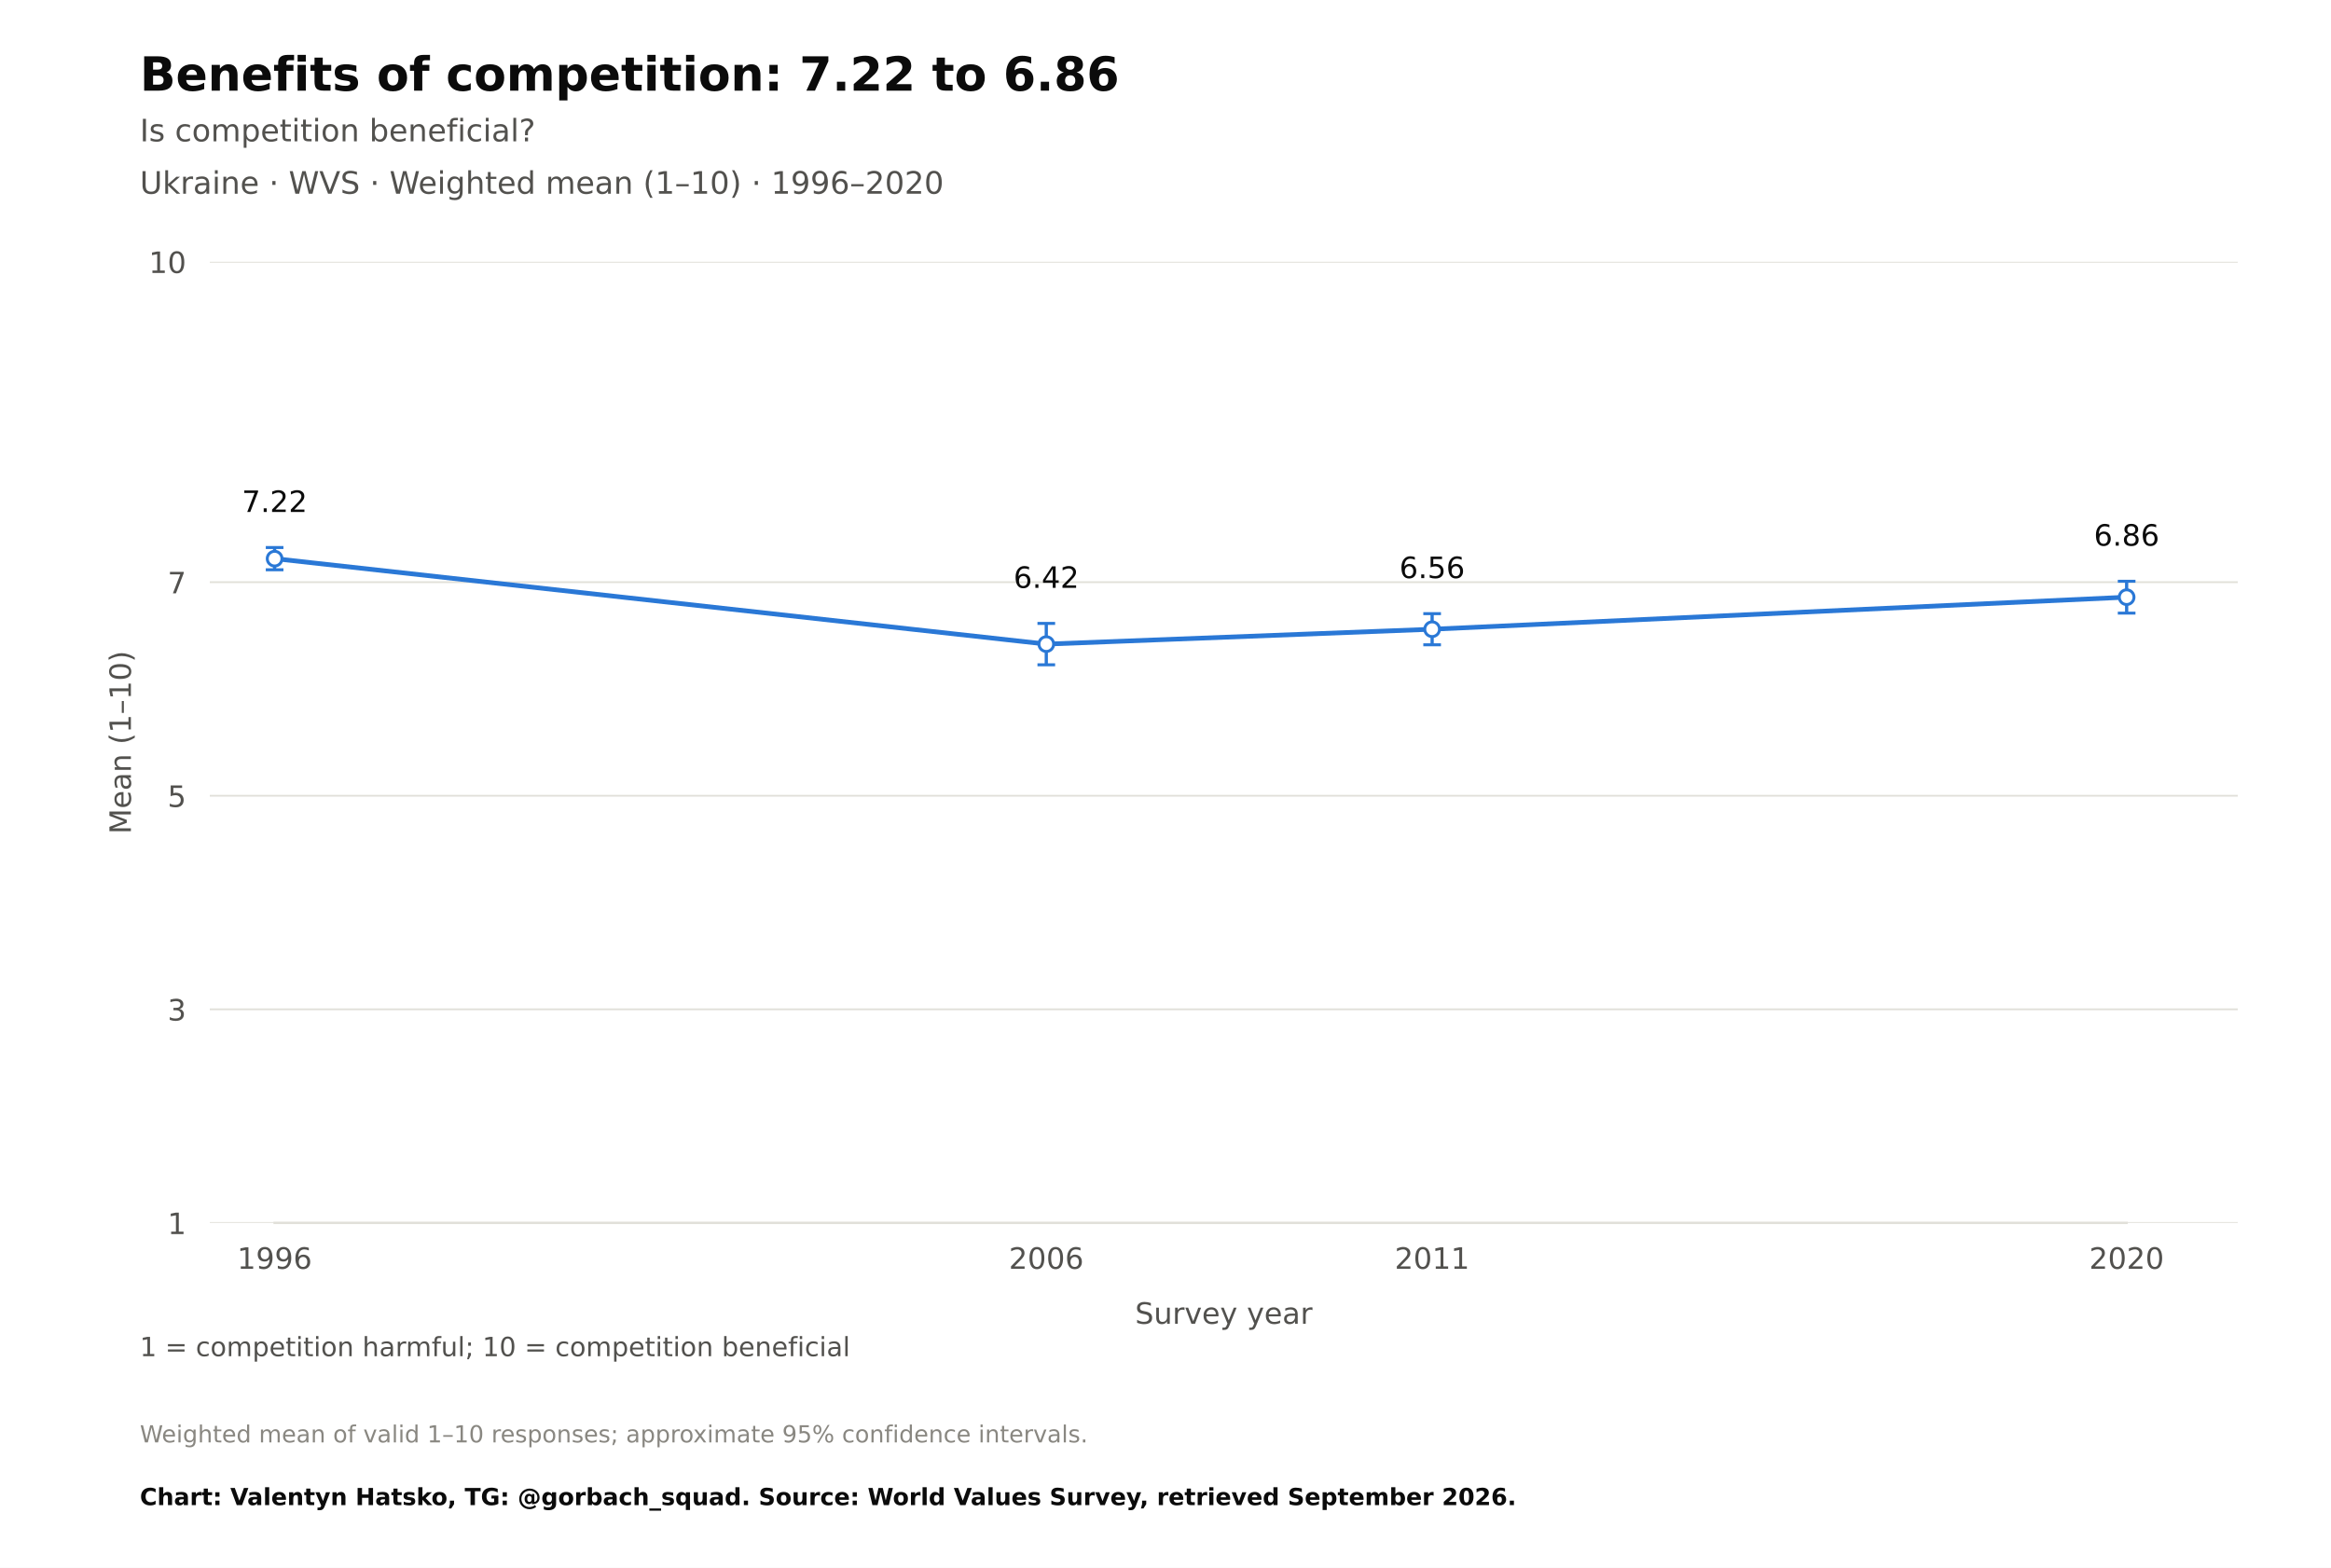
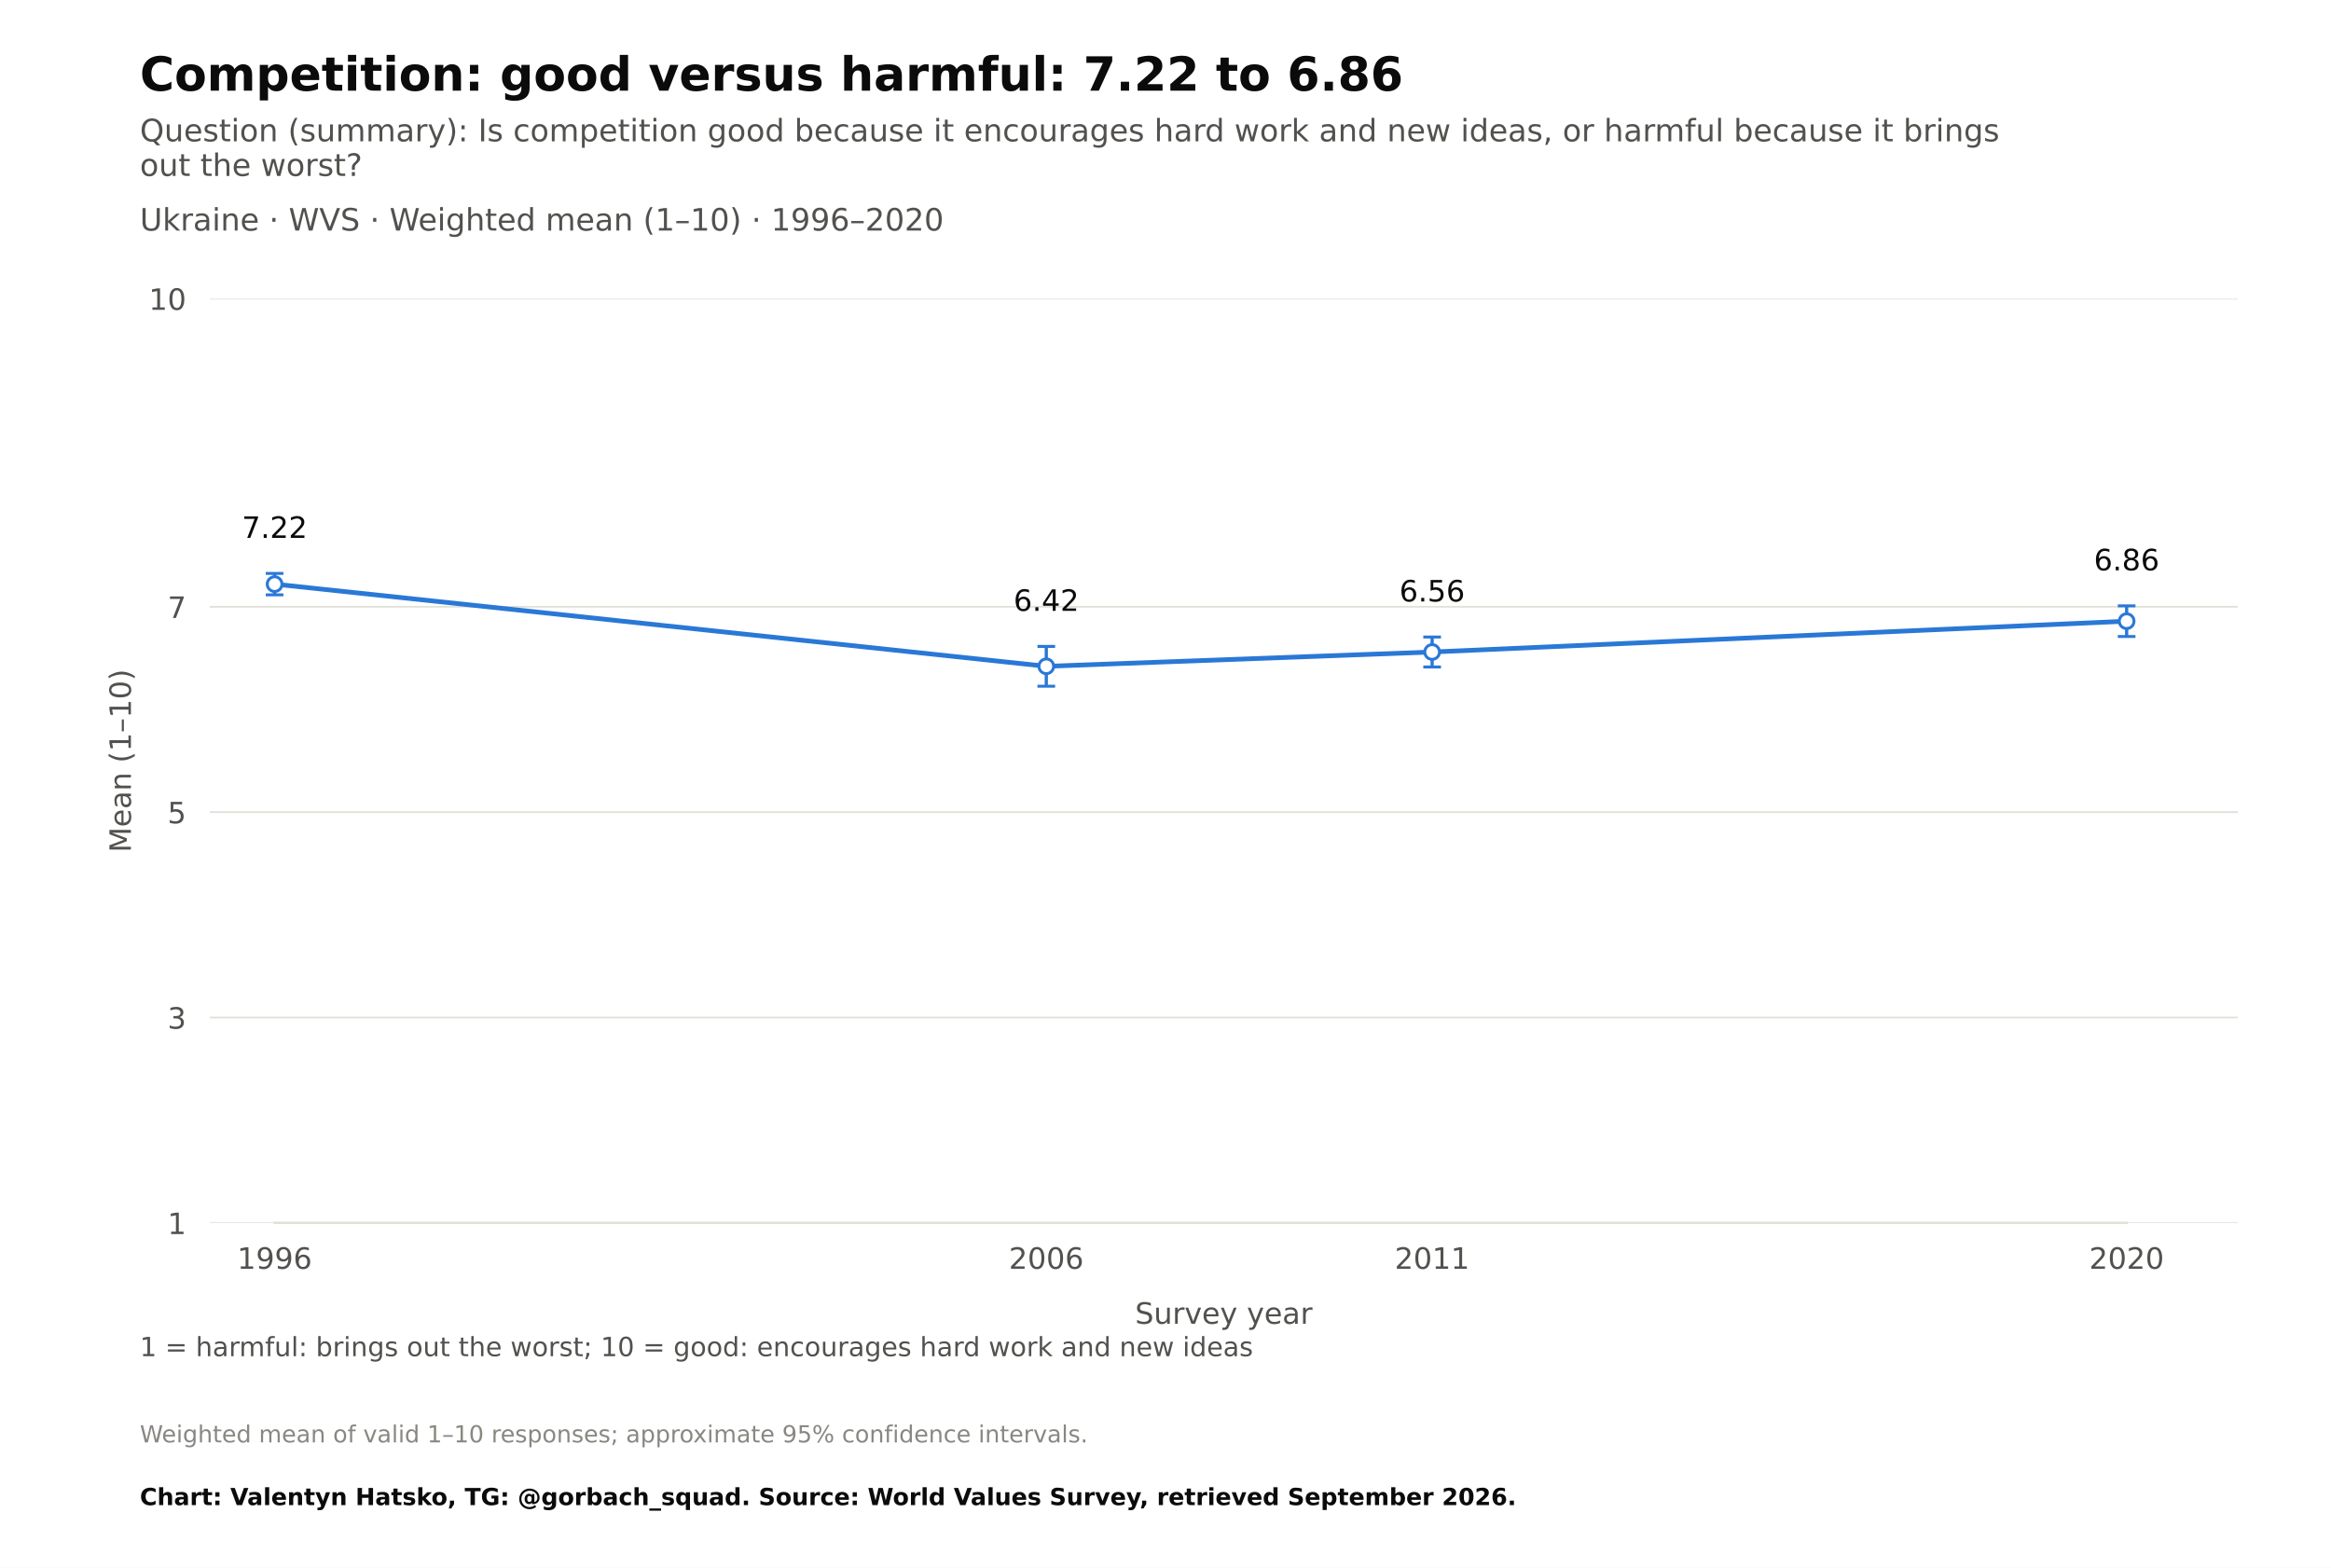
<svg xmlns="http://www.w3.org/2000/svg" xmlns:xlink="http://www.w3.org/1999/xlink" width="792pt" height="532.8pt" viewBox="0 0 792 532.8" version="1.1">
  <defs>
    <style type="text/css">*{stroke-linejoin: round; stroke-linecap: butt}</style>
  </defs>
  <g id="figure_1">
    <g id="patch_1">
      <path d="M 0 532.8  L 792 532.8  L 792 0  L 0 0  z " style="fill: #ffffff" />
    </g>
    <g id="axes_1">
      <g id="patch_2">
-         <path d="M 71.28 415.584  L 760.32 415.584  L 760.32 88.968  L 71.28 88.968  z " style="fill: #ffffff" />
+         <path d="M 71.28 415.584  L 760.32 415.584  L 760.32 101.496  L 71.28 101.496  z " style="fill: #ffffff" />
      </g>
      <g id="matplotlib.axis_1">
        <g id="xtick_1">
          <g id="line2d_1" />
          <g id="text_1">
            <text style="font-size: 10px; font-family: 'DejaVu Sans', Arial, sans-serif; text-anchor: middle; fill: #52514e" x="93.304" y="431.182" transform="rotate(-0 93.30411 431.1824)">1996</text>
          </g>
        </g>
        <g id="xtick_2">
          <g id="line2d_2" />
          <g id="text_2">
            <text style="font-size: 10px; font-family: 'DejaVu Sans', Arial, sans-serif; text-anchor: middle; fill: #52514e" x="355.496" y="431.182" transform="rotate(-0 355.4959 431.1824)">2006</text>
          </g>
        </g>
        <g id="xtick_3">
          <g id="line2d_3" />
          <g id="text_3">
            <text style="font-size: 10px; font-family: 'DejaVu Sans', Arial, sans-serif; text-anchor: middle; fill: #52514e" x="486.592" y="431.182" transform="rotate(-0 486.5918 431.1824)">2011</text>
          </g>
        </g>
        <g id="xtick_4">
          <g id="line2d_4" />
          <g id="text_4">
            <text style="font-size: 10px; font-family: 'DejaVu Sans', Arial, sans-serif; text-anchor: middle; fill: #52514e" x="722.564" y="431.182" transform="rotate(-0 722.5644 431.1824)">2020</text>
          </g>
        </g>
        <g id="text_5">
          <text style="font-size: 10px; font-family: 'DejaVu Sans', Arial, sans-serif; text-anchor: middle; fill: #52514e" x="415.8" y="449.861" transform="rotate(-0 415.8 449.8606)">Survey year</text>
        </g>
      </g>
      <g id="matplotlib.axis_2">
        <g id="ytick_1">
          <g id="line2d_5">
-             <path d="M 71.28 415.584  L 760.32 415.584  " clip-path="url(#pab502e68d6)" style="fill: none; stroke: #e1e0d9; stroke-width: 0.6; stroke-linecap: square" />
+             <path d="M 71.28 415.584  L 760.32 415.584  " clip-path="url(#p103e49720f)" style="fill: none; stroke: #e1e0d9; stroke-width: 0.6; stroke-linecap: square" />
          </g>
          <g id="line2d_6" />
          <g id="text_6">
            <text style="font-size: 10px; font-family: 'DejaVu Sans', Arial, sans-serif; text-anchor: end; fill: #52514e" x="63.28" y="419.383" transform="rotate(-0 63.28 419.3832)">1</text>
          </g>
        </g>
        <g id="ytick_2">
          <g id="line2d_7">
-             <path d="M 71.28 343.003  L 760.32 343.003  " clip-path="url(#pab502e68d6)" style="fill: none; stroke: #e1e0d9; stroke-width: 0.6; stroke-linecap: square" />
+             <path d="M 71.28 345.787  L 760.32 345.787  " clip-path="url(#p103e49720f)" style="fill: none; stroke: #e1e0d9; stroke-width: 0.6; stroke-linecap: square" />
          </g>
          <g id="line2d_8" />
          <g id="text_7">
-             <text style="font-size: 10px; font-family: 'DejaVu Sans', Arial, sans-serif; text-anchor: end; fill: #52514e" x="63.28" y="346.802" transform="rotate(-0 63.28 346.8019)">3</text>
+             <text style="font-size: 10px; font-family: 'DejaVu Sans', Arial, sans-serif; text-anchor: end; fill: #52514e" x="63.28" y="349.586" transform="rotate(-0 63.28 349.5859)">3</text>
          </g>
        </g>
        <g id="ytick_3">
          <g id="line2d_9">
-             <path d="M 71.28 270.421  L 760.32 270.421  " clip-path="url(#pab502e68d6)" style="fill: none; stroke: #e1e0d9; stroke-width: 0.6; stroke-linecap: square" />
+             <path d="M 71.28 275.989  L 760.32 275.989  " clip-path="url(#p103e49720f)" style="fill: none; stroke: #e1e0d9; stroke-width: 0.6; stroke-linecap: square" />
          </g>
          <g id="line2d_10" />
          <g id="text_8">
-             <text style="font-size: 10px; font-family: 'DejaVu Sans', Arial, sans-serif; text-anchor: end; fill: #52514e" x="63.28" y="274.221" transform="rotate(-0 63.28 274.2206)">5</text>
+             <text style="font-size: 10px; font-family: 'DejaVu Sans', Arial, sans-serif; text-anchor: end; fill: #52514e" x="63.28" y="279.789" transform="rotate(-0 63.28 279.7886)">5</text>
          </g>
        </g>
        <g id="ytick_4">
          <g id="line2d_11">
-             <path d="M 71.28 197.84  L 760.32 197.84  " clip-path="url(#pab502e68d6)" style="fill: none; stroke: #e1e0d9; stroke-width: 0.6; stroke-linecap: square" />
+             <path d="M 71.28 206.192  L 760.32 206.192  " clip-path="url(#p103e49720f)" style="fill: none; stroke: #e1e0d9; stroke-width: 0.6; stroke-linecap: square" />
          </g>
          <g id="line2d_12" />
          <g id="text_9">
-             <text style="font-size: 10px; font-family: 'DejaVu Sans', Arial, sans-serif; text-anchor: end; fill: #52514e" x="63.28" y="201.639" transform="rotate(-0 63.28 201.6392)">7</text>
+             <text style="font-size: 10px; font-family: 'DejaVu Sans', Arial, sans-serif; text-anchor: end; fill: #52514e" x="63.28" y="209.991" transform="rotate(-0 63.28 209.9912)">7</text>
          </g>
        </g>
        <g id="ytick_5">
          <g id="line2d_13">
-             <path d="M 71.28 88.968  L 760.32 88.968  " clip-path="url(#pab502e68d6)" style="fill: none; stroke: #e1e0d9; stroke-width: 0.6; stroke-linecap: square" />
+             <path d="M 71.28 101.496  L 760.32 101.496  " clip-path="url(#p103e49720f)" style="fill: none; stroke: #e1e0d9; stroke-width: 0.6; stroke-linecap: square" />
          </g>
          <g id="line2d_14" />
          <g id="text_10">
-             <text style="font-size: 10px; font-family: 'DejaVu Sans', Arial, sans-serif; text-anchor: end; fill: #52514e" x="63.28" y="92.767" transform="rotate(-0 63.28 92.76722)">10</text>
+             <text style="font-size: 10px; font-family: 'DejaVu Sans', Arial, sans-serif; text-anchor: end; fill: #52514e" x="63.28" y="105.295" transform="rotate(-0 63.28 105.2952)">10</text>
          </g>
        </g>
        <g id="text_11">
-           <text style="font-size: 10px; font-family: 'DejaVu Sans', Arial, sans-serif; text-anchor: middle; fill: #52514e" x="44.475" y="252.276" transform="rotate(-90 44.47531 252.276)">Mean (1–10)</text>
+           <text style="font-size: 10px; font-family: 'DejaVu Sans', Arial, sans-serif; text-anchor: middle; fill: #52514e" x="44.475" y="258.54" transform="rotate(-90 44.47531 258.54)">Mean (1–10)</text>
        </g>
      </g>
      <g id="patch_3">
        <path d="M 93.304 415.584  L 722.564 415.584  " style="fill: none; stroke: #e1e0d9; stroke-width: 0.8; stroke-linejoin: miter; stroke-linecap: square" />
      </g>
      <g id="LineCollection_1">
-         <path d="M 93.304 193.632  L 93.304 186.064  " clip-path="url(#pab502e68d6)" style="fill: none; stroke: #2a78d6; stroke-width: 1.1" />
-         <path d="M 355.496 225.919  L 355.496 211.853  " clip-path="url(#pab502e68d6)" style="fill: none; stroke: #2a78d6; stroke-width: 1.1" />
-         <path d="M 486.592 219.122  L 486.592 208.536  " clip-path="url(#pab502e68d6)" style="fill: none; stroke: #2a78d6; stroke-width: 1.1" />
-         <path d="M 722.564 208.353  L 722.564 197.523  " clip-path="url(#pab502e68d6)" style="fill: none; stroke: #2a78d6; stroke-width: 1.1" />
+         <path d="M 93.304 202.145  L 93.304 194.867  " clip-path="url(#p103e49720f)" style="fill: none; stroke: #2a78d6; stroke-width: 1.1" />
+         <path d="M 355.496 233.194  L 355.496 219.667  " clip-path="url(#p103e49720f)" style="fill: none; stroke: #2a78d6; stroke-width: 1.1" />
+         <path d="M 486.592 226.658  L 486.592 216.477  " clip-path="url(#p103e49720f)" style="fill: none; stroke: #2a78d6; stroke-width: 1.1" />
+         <path d="M 722.564 216.302  L 722.564 205.887  " clip-path="url(#p103e49720f)" style="fill: none; stroke: #2a78d6; stroke-width: 1.1" />
      </g>
      <g id="line2d_15">
        <defs>
-           <path id="m29a5705d77" d="M 3 0  L -3 -0  " style="stroke: #2a78d6" />
+           <path id="me5abfa4890" d="M 3 0  L -3 -0  " style="stroke: #2a78d6" />
        </defs>
-         <g clip-path="url(#pab502e68d6)">
-           <use xlink:href="#m29a5705d77" x="93.304" y="193.632" style="fill: #2a78d6; stroke: #2a78d6" />
-           <use xlink:href="#m29a5705d77" x="355.496" y="225.919" style="fill: #2a78d6; stroke: #2a78d6" />
-           <use xlink:href="#m29a5705d77" x="486.592" y="219.122" style="fill: #2a78d6; stroke: #2a78d6" />
-           <use xlink:href="#m29a5705d77" x="722.564" y="208.353" style="fill: #2a78d6; stroke: #2a78d6" />
+         <g clip-path="url(#p103e49720f)">
+           <use xlink:href="#me5abfa4890" x="93.304" y="202.145" style="fill: #2a78d6; stroke: #2a78d6" />
+           <use xlink:href="#me5abfa4890" x="355.496" y="233.194" style="fill: #2a78d6; stroke: #2a78d6" />
+           <use xlink:href="#me5abfa4890" x="486.592" y="226.658" style="fill: #2a78d6; stroke: #2a78d6" />
+           <use xlink:href="#me5abfa4890" x="722.564" y="216.302" style="fill: #2a78d6; stroke: #2a78d6" />
        </g>
      </g>
      <g id="line2d_16">
-         <g clip-path="url(#pab502e68d6)">
-           <use xlink:href="#m29a5705d77" x="93.304" y="186.064" style="fill: #2a78d6; stroke: #2a78d6" />
-           <use xlink:href="#m29a5705d77" x="355.496" y="211.853" style="fill: #2a78d6; stroke: #2a78d6" />
-           <use xlink:href="#m29a5705d77" x="486.592" y="208.536" style="fill: #2a78d6; stroke: #2a78d6" />
-           <use xlink:href="#m29a5705d77" x="722.564" y="197.523" style="fill: #2a78d6; stroke: #2a78d6" />
+         <g clip-path="url(#p103e49720f)">
+           <use xlink:href="#me5abfa4890" x="93.304" y="194.867" style="fill: #2a78d6; stroke: #2a78d6" />
+           <use xlink:href="#me5abfa4890" x="355.496" y="219.667" style="fill: #2a78d6; stroke: #2a78d6" />
+           <use xlink:href="#me5abfa4890" x="486.592" y="216.477" style="fill: #2a78d6; stroke: #2a78d6" />
+           <use xlink:href="#me5abfa4890" x="722.564" y="205.887" style="fill: #2a78d6; stroke: #2a78d6" />
        </g>
      </g>
      <g id="text_12">
-         <text style="font-size: 10px; font-family: 'DejaVu Sans', Arial, sans-serif; text-anchor: middle; fill: #0b0b0b" x="93.304" y="173.984" transform="rotate(-0 93.30411 173.9839)">7.22</text>
+         <text style="font-size: 10px; font-family: 'DejaVu Sans', Arial, sans-serif; text-anchor: middle; fill: #0b0b0b" x="93.304" y="182.788" transform="rotate(-0 93.30411 182.7876)">7.22</text>
      </g>
      <g id="text_13">
-         <text style="font-size: 10px; font-family: 'DejaVu Sans', Arial, sans-serif; text-anchor: middle; fill: #0b0b0b" x="355.496" y="199.773" transform="rotate(-0 355.4959 199.7729)">6.42</text>
+         <text style="font-size: 10px; font-family: 'DejaVu Sans', Arial, sans-serif; text-anchor: middle; fill: #0b0b0b" x="355.496" y="207.587" transform="rotate(-0 355.4959 207.5874)">6.42</text>
      </g>
      <g id="text_14">
-         <text style="font-size: 10px; font-family: 'DejaVu Sans', Arial, sans-serif; text-anchor: middle; fill: #0b0b0b" x="486.592" y="196.456" transform="rotate(-0 486.5918 196.4559)">6.56</text>
+         <text style="font-size: 10px; font-family: 'DejaVu Sans', Arial, sans-serif; text-anchor: middle; fill: #0b0b0b" x="486.592" y="204.398" transform="rotate(-0 486.5918 204.3977)">6.56</text>
      </g>
      <g id="text_15">
-         <text style="font-size: 10px; font-family: 'DejaVu Sans', Arial, sans-serif; text-anchor: middle; fill: #0b0b0b" x="722.564" y="185.443" transform="rotate(-0 722.5644 185.4435)">6.86</text>
+         <text style="font-size: 10px; font-family: 'DejaVu Sans', Arial, sans-serif; text-anchor: middle; fill: #0b0b0b" x="722.564" y="193.808" transform="rotate(-0 722.5644 193.8076)">6.86</text>
      </g>
      <g id="line2d_17">
-         <path d="M 93.304 189.848  L 355.496 218.886  L 486.592 213.829  L 722.564 202.938  " clip-path="url(#pab502e68d6)" style="fill: none; stroke: #2a78d6; stroke-width: 1.6; stroke-linecap: square" />
+         <path d="M 93.304 198.506  L 355.496 226.43  L 486.592 221.568  L 722.564 211.094  " clip-path="url(#p103e49720f)" style="fill: none; stroke: #2a78d6; stroke-width: 1.6; stroke-linecap: square" />
        <defs>
-           <path id="m36ea01c829" d="M 0 2.5  C 0.663 2.5 1.299 2.237 1.768 1.768  C 2.237 1.299 2.5 0.663 2.5 0  C 2.5 -0.663 2.237 -1.299 1.768 -1.768  C 1.299 -2.237 0.663 -2.5 0 -2.5  C -0.663 -2.5 -1.299 -2.237 -1.768 -1.768  C -2.237 -1.299 -2.5 -0.663 -2.5 0  C -2.5 0.663 -2.237 1.299 -1.768 1.768  C -1.299 2.237 -0.663 2.5 0 2.5  z " style="stroke: #2a78d6" />
+           <path id="mddfdd7ff24" d="M 0 2.5  C 0.663 2.5 1.299 2.237 1.768 1.768  C 2.237 1.299 2.5 0.663 2.5 0  C 2.5 -0.663 2.237 -1.299 1.768 -1.768  C 1.299 -2.237 0.663 -2.5 0 -2.5  C -0.663 -2.5 -1.299 -2.237 -1.768 -1.768  C -2.237 -1.299 -2.5 -0.663 -2.5 0  C -2.5 0.663 -2.237 1.299 -1.768 1.768  C -1.299 2.237 -0.663 2.5 0 2.5  z " style="stroke: #2a78d6" />
        </defs>
-         <g clip-path="url(#pab502e68d6)">
-           <use xlink:href="#m36ea01c829" x="93.304" y="189.848" style="fill: #ffffff; stroke: #2a78d6" />
-           <use xlink:href="#m36ea01c829" x="355.496" y="218.886" style="fill: #ffffff; stroke: #2a78d6" />
-           <use xlink:href="#m36ea01c829" x="486.592" y="213.829" style="fill: #ffffff; stroke: #2a78d6" />
-           <use xlink:href="#m36ea01c829" x="722.564" y="202.938" style="fill: #ffffff; stroke: #2a78d6" />
+         <g clip-path="url(#p103e49720f)">
+           <use xlink:href="#mddfdd7ff24" x="93.304" y="198.506" style="fill: #ffffff; stroke: #2a78d6" />
+           <use xlink:href="#mddfdd7ff24" x="355.496" y="226.43" style="fill: #ffffff; stroke: #2a78d6" />
+           <use xlink:href="#mddfdd7ff24" x="486.592" y="221.568" style="fill: #ffffff; stroke: #2a78d6" />
+           <use xlink:href="#mddfdd7ff24" x="722.564" y="211.094" style="fill: #ffffff; stroke: #2a78d6" />
        </g>
      </g>
    </g>
    <g id="text_16">
-       <text style="font-weight: 700; font-size: 16px; font-family: 'DejaVu Sans', Arial, sans-serif; text-anchor: start; fill: #0b0b0b" x="47.52" y="30.805" transform="rotate(-0 47.52 30.8055)">Benefits of competition: 7.22 to 6.86</text>
+       <text style="font-weight: 700; font-size: 16px; font-family: 'DejaVu Sans', Arial, sans-serif; text-anchor: start; fill: #0b0b0b" x="47.52" y="30.805" transform="rotate(-0 47.52 30.8055)">Competition: good versus harmful: 7.22 to 6.86</text>
    </g>
    <g id="text_17">
-       <text style="font-size: 10.5px; font-family: 'DejaVu Sans', Arial, sans-serif; text-anchor: start; fill: #52514e" x="47.52" y="48.026" transform="rotate(-0 47.52 48.02636)">Is competition beneficial?</text>
+       <text style="font-size: 10.5px; font-family: 'DejaVu Sans', Arial, sans-serif; fill: #52514e" transform="translate(47.52 48.02636)">Question (summary): Is competition good because it encourages hard work and new ideas, or harmful because it brings</text>
+       <text style="font-size: 10.5px; font-family: 'DejaVu Sans', Arial, sans-serif; fill: #52514e" transform="translate(47.52 59.78406)">out the worst?</text>
    </g>
    <g id="text_18">
-       <text style="font-size: 10.5px; font-family: 'DejaVu Sans', Arial, sans-serif; text-anchor: start; fill: #52514e" x="47.52" y="65.826" transform="rotate(-0 47.52 65.82636)">Ukraine · WVS · Weighted mean (1–10) · 1996–2020</text>
+       <text style="font-size: 10.5px; font-family: 'DejaVu Sans', Arial, sans-serif; text-anchor: start; fill: #52514e" x="47.52" y="78.354" transform="rotate(-0 47.52 78.35436)">Ukraine · WVS · Weighted mean (1–10) · 1996–2020</text>
    </g>
    <g id="text_19">
-       <text style="font-size: 9px; font-family: 'DejaVu Sans', Arial, sans-serif; text-anchor: start; fill: #52514e" x="47.52" y="460.872" transform="rotate(-0 47.52 460.872)">1 = competition harmful; 10 = competition beneficial</text>
+       <text style="font-size: 9px; font-family: 'DejaVu Sans', Arial, sans-serif; text-anchor: start; fill: #52514e" x="47.52" y="460.872" transform="rotate(-0 47.52 460.872)">1 = harmful: brings out the worst; 10 = good: encourages hard work and new ideas</text>
    </g>
    <g id="text_20">
      <text style="font-size: 8px; font-family: 'DejaVu Sans', Arial, sans-serif; text-anchor: start; fill: #898781" x="47.52" y="490.176" transform="rotate(-0 47.52 490.176)">Weighted mean of valid 1–10 responses; approximate 95% confidence intervals.</text>
    </g>
    <g id="text_21">
      <text style="font-weight: 600; font-size: 8px; font-family: 'DejaVu Sans', Arial, sans-serif; text-anchor: start; fill: #0b0b0b" x="47.52" y="511.488" transform="rotate(-0 47.52 511.488)">Chart: Valentyn Hatsko, TG: @gorbach_squad. Source: World Values Survey, retrieved September 2026.</text>
    </g>
  </g>
  <defs>
-     <clipPath id="pab502e68d6">
-       <rect x="71.28" y="88.968" width="689.04" height="326.616" />
+     <clipPath id="p103e49720f">
+       <rect x="71.28" y="101.496" width="689.04" height="314.088" />
    </clipPath>
  </defs>
</svg>
